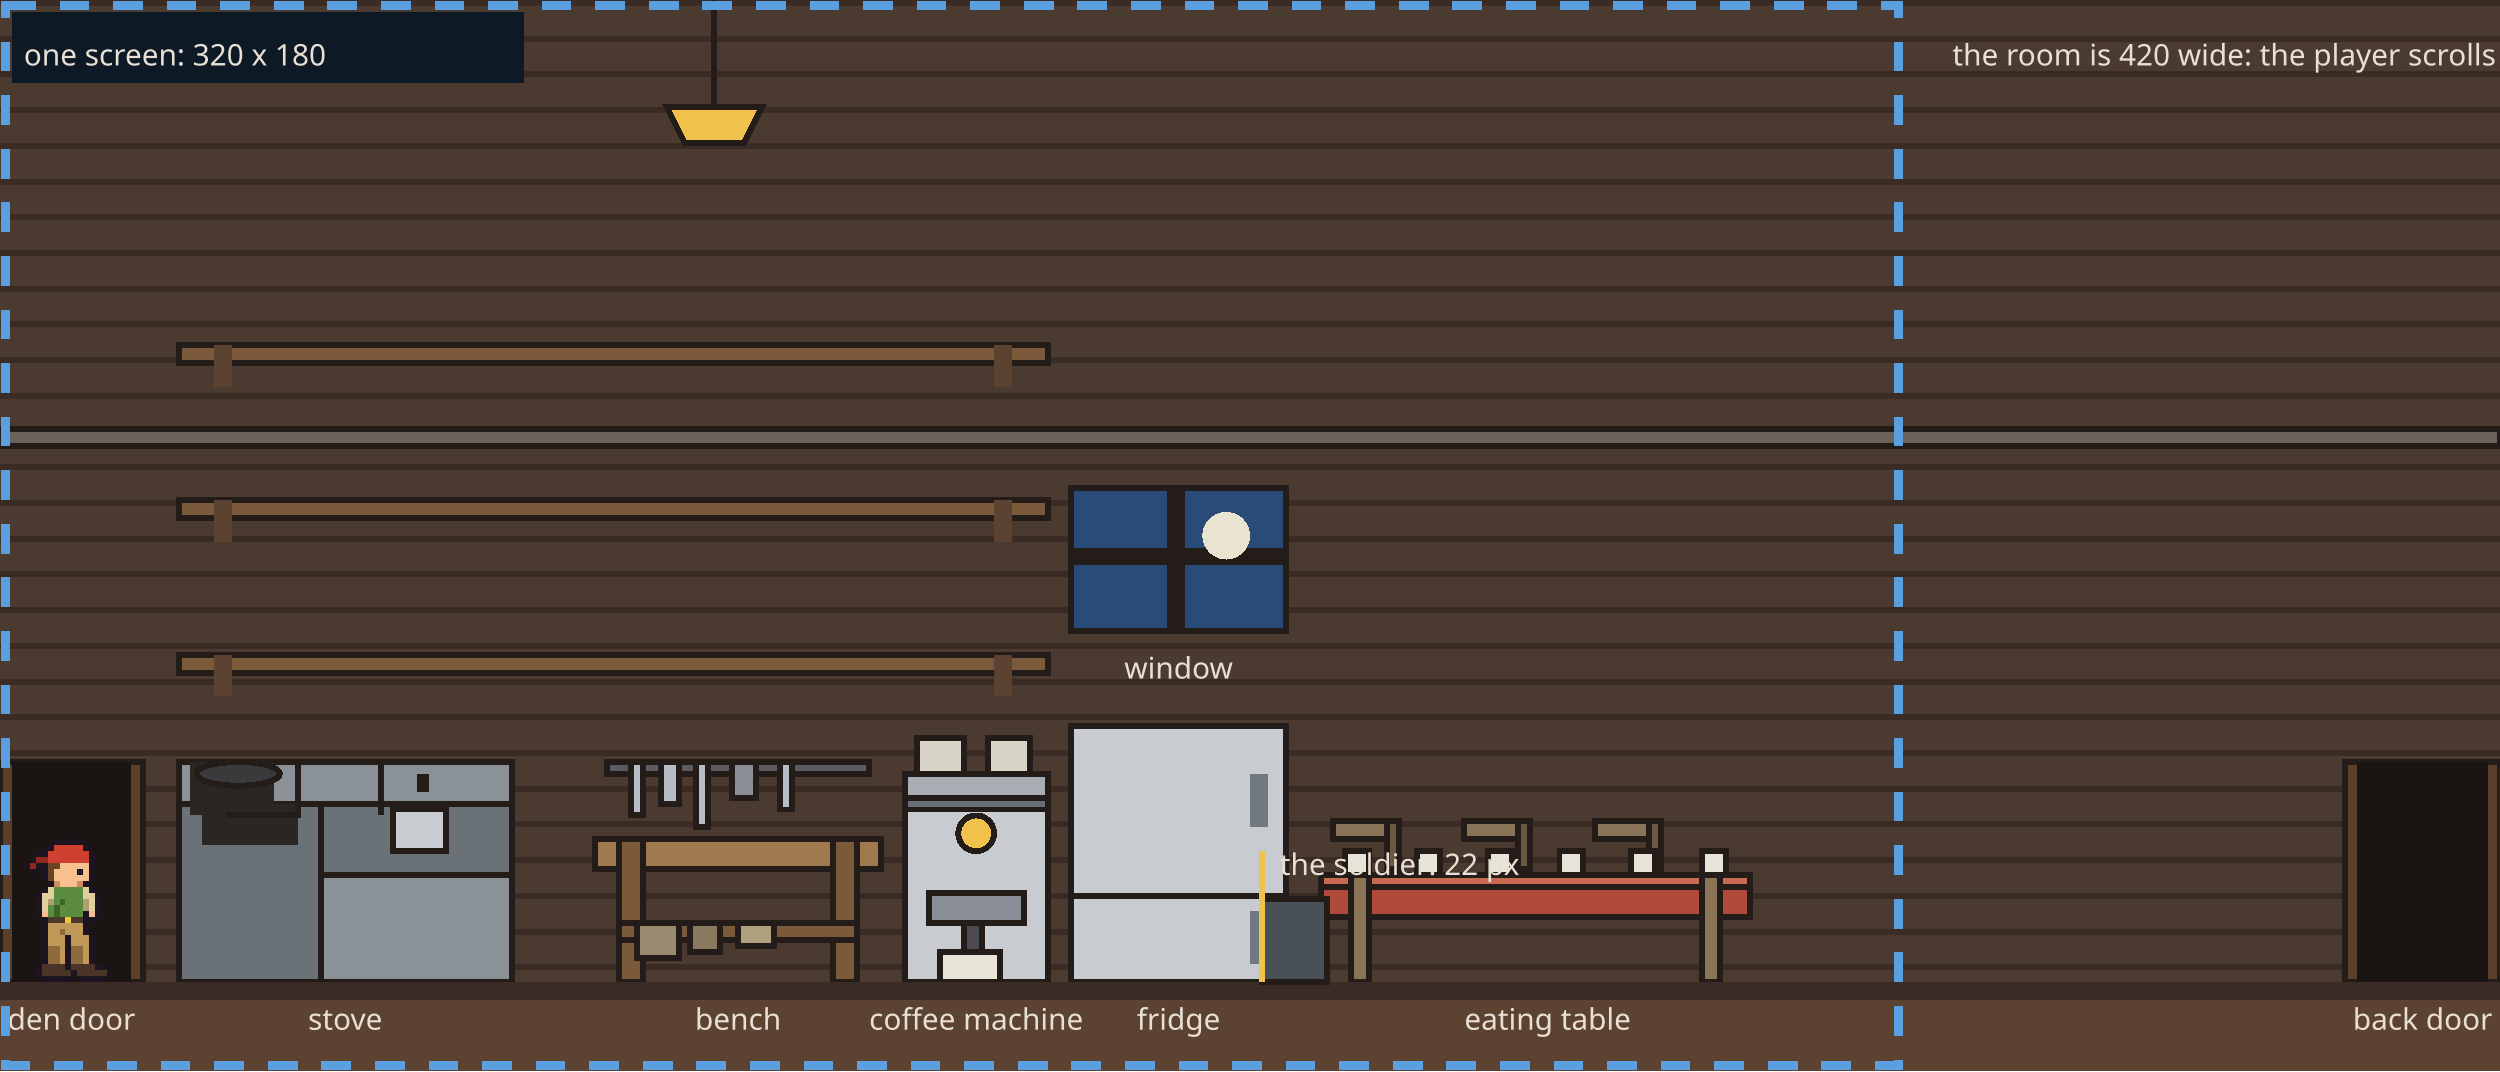
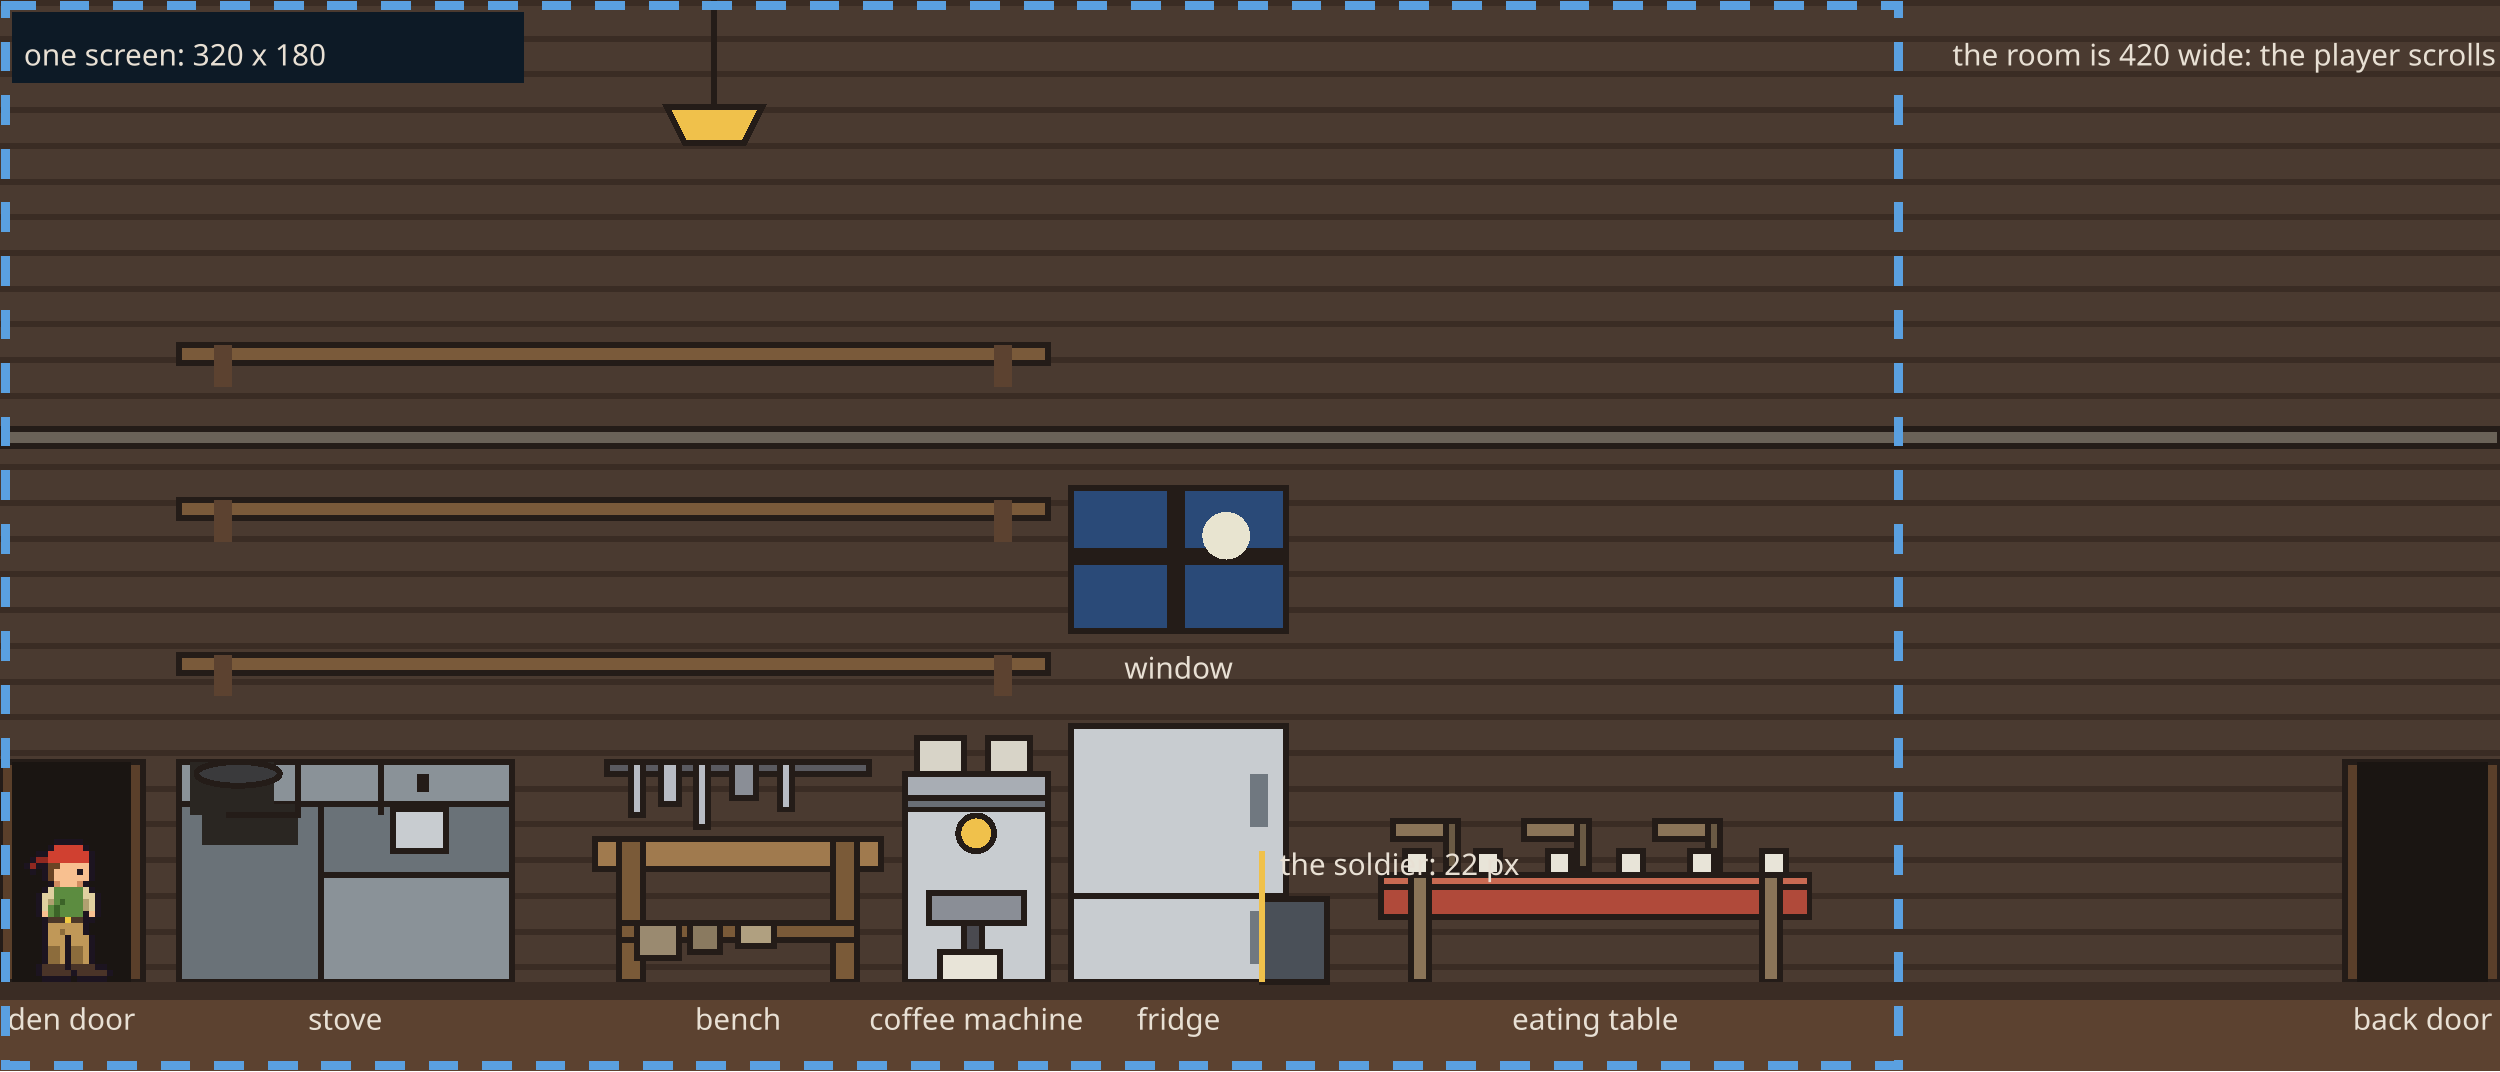
<svg xmlns="http://www.w3.org/2000/svg" viewBox="0 0 420 180" preserveAspectRatio="xMidYMid meet" shape-rendering="crispEdges">
  <style>text{font:5px sans-serif;fill:#e8e0d4}</style>
  <rect width="420" height="180" fill="#4a3a30" />
  <rect x="0" y="0" width="420" height="1" fill="#3a2c24" />
  <rect x="0" y="6" width="420" height="1" fill="#3a2c24" />
  <rect x="0" y="12" width="420" height="1" fill="#3a2c24" />
  <rect x="0" y="18" width="420" height="1" fill="#3a2c24" />
  <rect x="0" y="24" width="420" height="1" fill="#3a2c24" />
  <rect x="0" y="30" width="420" height="1" fill="#3a2c24" />
  <rect x="0" y="36" width="420" height="1" fill="#3a2c24" />
  <rect x="0" y="42" width="420" height="1" fill="#3a2c24" />
  <rect x="0" y="48" width="420" height="1" fill="#3a2c24" />
  <rect x="0" y="54" width="420" height="1" fill="#3a2c24" />
  <rect x="0" y="60" width="420" height="1" fill="#3a2c24" />
  <rect x="0" y="66" width="420" height="1" fill="#3a2c24" />
  <rect x="0" y="72" width="420" height="1" fill="#3a2c24" />
  <rect x="0" y="78" width="420" height="1" fill="#3a2c24" />
  <rect x="0" y="84" width="420" height="1" fill="#3a2c24" />
  <rect x="0" y="90" width="420" height="1" fill="#3a2c24" />
  <rect x="0" y="96" width="420" height="1" fill="#3a2c24" />
  <rect x="0" y="102" width="420" height="1" fill="#3a2c24" />
  <rect x="0" y="108" width="420" height="1" fill="#3a2c24" />
  <rect x="0" y="114" width="420" height="1" fill="#3a2c24" />
  <rect x="0" y="120" width="420" height="1" fill="#3a2c24" />
  <rect x="0" y="126" width="420" height="1" fill="#3a2c24" />
  <rect x="0" y="132" width="420" height="1" fill="#3a2c24" />
  <rect x="0" y="138" width="420" height="1" fill="#3a2c24" />
  <rect x="0" y="144" width="420" height="1" fill="#3a2c24" />
  <rect x="0" y="150" width="420" height="1" fill="#3a2c24" />
  <rect x="0" y="156" width="420" height="1" fill="#3a2c24" />
  <rect x="0" y="162" width="420" height="1" fill="#3a2c24" />
  <rect x="0" y="165" width="420" height="15" fill="#5c4230" />
  <rect x="0" y="165" width="420" height="2" fill="#2a1f18" />
  <rect x="0" y="128" width="24" height="37" fill="#5a3f2a" stroke="#241c18" />
  <rect x="2" y="128" width="20" height="37" fill="#1a1512" />
  <text x="12" y="173" font-size="4" text-anchor="middle">den door</text>
  <rect x="30" y="128" width="56" height="37" fill="#8a9298" stroke="#241c18" />
  <rect x="30" y="135" width="24" height="30" fill="#6a7278" stroke="#241c18" />
  <rect x="54" y="135" width="32" height="12" fill="#6a7278" stroke="#241c18" />
  <rect x="34" y="135" width="16" height="7" fill="#2a2622" />
  <rect x="32" y="128" width="14" height="9" fill="#2a2622" />
  <path d="M38 137 h12 v-9 h14 v9" fill="none" stroke="#241c18" stroke-width="1" />
  <text x="58" y="173" font-size="4" text-anchor="middle">stove</text>
  <rect x="100" y="141" width="48" height="5" fill="#a07a4e" stroke="#241c18" />
  <rect x="104" y="141" width="4" height="24" fill="#7a5a38" stroke="#241c18" />
  <rect x="140" y="141" width="4" height="24" fill="#7a5a38" stroke="#241c18" />
  <rect x="104" y="155" width="40" height="3" fill="#7a5a38" stroke="#241c18" />
  <rect x="107" y="155" width="7" height="6" fill="#9a8a70" stroke="#241c18" />
  <rect x="116" y="155" width="5" height="5" fill="#8a7a60" stroke="#241c18" />
  <rect x="124" y="155" width="6" height="4" fill="#b0a080" stroke="#241c18" />
  <rect x="102" y="128" width="44" height="2" fill="#5a5a60" stroke="#241c18" />
  <rect x="106" y="128" width="2" height="9" fill="#b8bcc4" stroke="#241c18" />
  <rect x="111" y="128" width="3" height="7" fill="#b8bcc4" stroke="#241c18" />
  <rect x="117" y="128" width="2" height="11" fill="#b8bcc4" stroke="#241c18" />
  <rect x="123" y="128" width="4" height="6" fill="#8a8e96" stroke="#241c18" />
  <rect x="131" y="128" width="2" height="8" fill="#b8bcc4" stroke="#241c18" />
  <text x="124" y="173" font-size="4" text-anchor="middle">bench</text>
  <rect x="152" y="130" width="24" height="35" fill="#c8ccd0" stroke="#241c18" />
  <rect x="152" y="130" width="24" height="6" fill="#a8adb4" stroke="#241c18" />
  <circle cx="164" cy="140" r="3" fill="#f0c14b" stroke="#241c18" />
  <rect x="156" y="150" width="16" height="5" fill="#8a8e96" stroke="#241c18" />
  <rect x="162" y="155" width="3" height="6" fill="#4a4a50" stroke="#241c18" />
  <rect x="158" y="160" width="10" height="5" fill="#e8e4d8" stroke="#241c18" />
  <rect x="154" y="124" width="8" height="6" fill="#d8d4c8" stroke="#241c18" />
  <rect x="166" y="124" width="7" height="6" fill="#d8d4c8" stroke="#241c18" />
  <rect x="152" y="134" width="24" height="2" fill="#6a6e76" stroke="#241c18" />
  <text x="164" y="173" font-size="4" text-anchor="middle">coffee machine</text>
  <rect x="180" y="122" width="36" height="43" fill="#c8ccd0" stroke="#241c18" />
  <rect x="180" y="150" width="36" height="1" fill="#241c18" />
  <rect x="210" y="130" width="3" height="9" fill="#707880" />
  <rect x="210" y="153" width="3" height="9" fill="#707880" />
  <text x="198" y="173" font-size="4" text-anchor="middle">fridge</text>
-   <rect x="224" y="147" width="11" height="3" fill="#8a7458" stroke="#241c18" />
-   <rect x="224" y="138" width="11" height="3" fill="#8a7458" stroke="#241c18" />
-   <rect x="233" y="138" width="2" height="8" fill="#6a5a44" stroke="#241c18" />
-   <rect x="246" y="147" width="11" height="3" fill="#8a7458" stroke="#241c18" />
-   <rect x="246" y="138" width="11" height="3" fill="#8a7458" stroke="#241c18" />
-   <rect x="255" y="138" width="2" height="8" fill="#6a5a44" stroke="#241c18" />
-   <rect x="268" y="147" width="11" height="3" fill="#8a7458" stroke="#241c18" />
-   <rect x="268" y="138" width="11" height="3" fill="#8a7458" stroke="#241c18" />
-   <rect x="277" y="138" width="2" height="8" fill="#6a5a44" stroke="#241c18" />
-   <rect x="222" y="147" width="72" height="4" fill="#b8a888" stroke="#241c18" />
-   <rect x="222" y="147" width="72" height="7" fill="#b04a3a" stroke="#241c18" />
-   <rect x="222" y="147" width="72" height="2" fill="#c86a52" stroke="#241c18" />
-   <rect x="227" y="147" width="3" height="18" fill="#8a7458" stroke="#241c18" />
-   <rect x="286" y="147" width="3" height="18" fill="#8a7458" stroke="#241c18" />
-   <rect x="226" y="143" width="4" height="4" fill="#e8e4d8" stroke="#241c18" />
-   <rect x="238" y="143" width="4" height="4" fill="#e8e4d8" stroke="#241c18" />
-   <rect x="250" y="143" width="4" height="4" fill="#e8e4d8" stroke="#241c18" />
-   <rect x="262" y="143" width="4" height="4" fill="#e8e4d8" stroke="#241c18" />
-   <rect x="274" y="143" width="4" height="4" fill="#e8e4d8" stroke="#241c18" />
-   <rect x="286" y="143" width="4" height="4" fill="#e8e4d8" stroke="#241c18" />
-   <text x="260" y="173" font-size="4" text-anchor="middle">eating table</text>
+   <rect x="234" y="147" width="11" height="3" fill="#8a7458" stroke="#241c18" />
+   <rect x="234" y="138" width="11" height="3" fill="#8a7458" stroke="#241c18" />
+   <rect x="243" y="138" width="2" height="8" fill="#6a5a44" stroke="#241c18" />
+   <rect x="256" y="147" width="11" height="3" fill="#8a7458" stroke="#241c18" />
+   <rect x="256" y="138" width="11" height="3" fill="#8a7458" stroke="#241c18" />
+   <rect x="265" y="138" width="2" height="8" fill="#6a5a44" stroke="#241c18" />
+   <rect x="278" y="147" width="11" height="3" fill="#8a7458" stroke="#241c18" />
+   <rect x="278" y="138" width="11" height="3" fill="#8a7458" stroke="#241c18" />
+   <rect x="287" y="138" width="2" height="8" fill="#6a5a44" stroke="#241c18" />
+   <rect x="232" y="147" width="72" height="4" fill="#b8a888" stroke="#241c18" />
+   <rect x="232" y="147" width="72" height="7" fill="#b04a3a" stroke="#241c18" />
+   <rect x="232" y="147" width="72" height="2" fill="#c86a52" stroke="#241c18" />
+   <rect x="237" y="147" width="3" height="18" fill="#8a7458" stroke="#241c18" />
+   <rect x="296" y="147" width="3" height="18" fill="#8a7458" stroke="#241c18" />
+   <rect x="236" y="143" width="4" height="4" fill="#e8e4d8" stroke="#241c18" />
+   <rect x="248" y="143" width="4" height="4" fill="#e8e4d8" stroke="#241c18" />
+   <rect x="260" y="143" width="4" height="4" fill="#e8e4d8" stroke="#241c18" />
+   <rect x="272" y="143" width="4" height="4" fill="#e8e4d8" stroke="#241c18" />
+   <rect x="284" y="143" width="4" height="4" fill="#e8e4d8" stroke="#241c18" />
+   <rect x="296" y="143" width="4" height="4" fill="#e8e4d8" stroke="#241c18" />
+   <text x="268" y="173" font-size="4" text-anchor="middle">eating table</text>
  <rect x="180" y="82" width="36" height="24" fill="#2a4a78" stroke="#241c18" />
  <rect x="196" y="82" width="3" height="24" fill="#241c18" />
  <rect x="180" y="92" width="36" height="3" fill="#241c18" />
  <circle cx="206" cy="90" r="4" fill="#e8e4d0" />
  <text x="198" y="114" font-size="4" text-anchor="middle">window</text>
  <rect x="394" y="128" width="26" height="37" fill="#5a3f2a" stroke="#241c18" />
  <rect x="396" y="128" width="22" height="37" fill="#1a1512" />
  <text x="407" y="173" font-size="4" text-anchor="middle">back door</text>
  <rect x="30" y="110" width="146" height="3" fill="#7a5a3a" stroke="#241c18" />
  <rect x="36" y="110" width="3" height="7" fill="#5c4230" />
  <rect x="167" y="110" width="3" height="7" fill="#5c4230" />
  <rect x="30" y="84" width="146" height="3" fill="#7a5a3a" stroke="#241c18" />
  <rect x="36" y="84" width="3" height="7" fill="#5c4230" />
  <rect x="167" y="84" width="3" height="7" fill="#5c4230" />
  <rect x="30" y="58" width="146" height="3" fill="#7a5a3a" stroke="#241c18" />
  <rect x="36" y="58" width="3" height="7" fill="#5c4230" />
  <rect x="167" y="58" width="3" height="7" fill="#5c4230" />
  <line x1="120" y1="0" x2="120" y2="18" stroke="#241c18" stroke-width="1" />
  <path d="M112 18 h16 l-3 6 h-10 z" fill="#f0c14b" stroke="#241c18" stroke-width="1" />
  <rect x="66" y="136" width="9" height="7" fill="#c8ccd0" stroke="#241c18" stroke-width="1" />
  <rect x="70" y="130" width="2" height="3" fill="#241c18" />
  <ellipse cx="40" cy="130" rx="7" ry="2" fill="#3a3a3c" stroke="#241c18" stroke-width="1" />
  <rect x="0" y="165" width="420" height="3" fill="#3a2c24" />
  <rect x="212" y="151" width="11" height="14" fill="#4a5058" stroke="#241c18" stroke-width="1" />
  <rect x="0" y="72" width="420" height="3" fill="#6a6258" stroke="#241c18" stroke-width="1" />
  <rect x="9" y="141" width="1" height="1" fill="#1c1420" />
  <rect x="10" y="141" width="1" height="1" fill="#1c1420" />
  <rect x="11" y="141" width="1" height="1" fill="#1c1420" />
  <rect x="12" y="141" width="1" height="1" fill="#1c1420" />
  <rect x="13" y="141" width="1" height="1" fill="#1c1420" />
  <rect x="8" y="142" width="1" height="1" fill="#1c1420" />
  <rect x="9" y="142" width="1" height="1" fill="#d04030" />
  <rect x="10" y="142" width="1" height="1" fill="#d04030" />
  <rect x="11" y="142" width="1" height="1" fill="#d04030" />
  <rect x="12" y="142" width="1" height="1" fill="#d04030" />
  <rect x="13" y="142" width="1" height="1" fill="#d04030" />
  <rect x="14" y="142" width="1" height="1" fill="#1c1420" />
  <rect x="6" y="143" width="1" height="1" fill="#1c1420" />
  <rect x="7" y="143" width="1" height="1" fill="#1c1420" />
  <rect x="8" y="143" width="1" height="1" fill="#d04030" />
  <rect x="9" y="143" width="1" height="1" fill="#d04030" />
  <rect x="10" y="143" width="1" height="1" fill="#d04030" />
  <rect x="11" y="143" width="1" height="1" fill="#d04030" />
  <rect x="12" y="143" width="1" height="1" fill="#d04030" />
  <rect x="13" y="143" width="1" height="1" fill="#d04030" />
  <rect x="14" y="143" width="1" height="1" fill="#d04030" />
  <rect x="15" y="143" width="1" height="1" fill="#1c1420" />
  <rect x="5" y="144" width="1" height="1" fill="#1c1420" />
  <rect x="6" y="144" width="1" height="1" fill="#902820" />
  <rect x="7" y="144" width="1" height="1" fill="#902820" />
  <rect x="8" y="144" width="1" height="1" fill="#d04030" />
  <rect x="9" y="144" width="1" height="1" fill="#d04030" />
  <rect x="10" y="144" width="1" height="1" fill="#d04030" />
  <rect x="11" y="144" width="1" height="1" fill="#d04030" />
  <rect x="12" y="144" width="1" height="1" fill="#d04030" />
  <rect x="13" y="144" width="1" height="1" fill="#d04030" />
  <rect x="14" y="144" width="1" height="1" fill="#d04030" />
  <rect x="15" y="144" width="1" height="1" fill="#1c1420" />
  <rect x="4" y="145" width="1" height="1" fill="#1c1420" />
  <rect x="5" y="145" width="1" height="1" fill="#902820" />
  <rect x="6" y="145" width="1" height="1" fill="#1c1420" />
  <rect x="7" y="145" width="1" height="1" fill="#1c1420" />
  <rect x="8" y="145" width="1" height="1" fill="#6a4424" />
  <rect x="9" y="145" width="1" height="1" fill="#6a4424" />
  <rect x="10" y="145" width="1" height="1" fill="#f8c090" />
  <rect x="11" y="145" width="1" height="1" fill="#f8c090" />
  <rect x="12" y="145" width="1" height="1" fill="#f8c090" />
  <rect x="13" y="145" width="1" height="1" fill="#f8c090" />
  <rect x="14" y="145" width="1" height="1" fill="#f8c090" />
  <rect x="15" y="145" width="1" height="1" fill="#1c1420" />
  <rect x="5" y="146" width="1" height="1" fill="#1c1420" />
  <rect x="7" y="146" width="1" height="1" fill="#1c1420" />
  <rect x="8" y="146" width="1" height="1" fill="#6a4424" />
  <rect x="9" y="146" width="1" height="1" fill="#f8c090" />
  <rect x="10" y="146" width="1" height="1" fill="#f8c090" />
  <rect x="11" y="146" width="1" height="1" fill="#f8c090" />
  <rect x="12" y="146" width="1" height="1" fill="#f8c090" />
  <rect x="13" y="146" width="1" height="1" fill="#201820" />
  <rect x="14" y="146" width="1" height="1" fill="#f8c090" />
  <rect x="15" y="146" width="1" height="1" fill="#1c1420" />
  <rect x="7" y="147" width="1" height="1" fill="#1c1420" />
  <rect x="8" y="147" width="1" height="1" fill="#6a4424" />
  <rect x="9" y="147" width="1" height="1" fill="#f8c090" />
  <rect x="10" y="147" width="1" height="1" fill="#f8c090" />
  <rect x="11" y="147" width="1" height="1" fill="#f8c090" />
  <rect x="12" y="147" width="1" height="1" fill="#f8c090" />
  <rect x="13" y="147" width="1" height="1" fill="#f8c090" />
  <rect x="14" y="147" width="1" height="1" fill="#f8c090" />
  <rect x="15" y="147" width="1" height="1" fill="#1c1420" />
  <rect x="8" y="148" width="1" height="1" fill="#1c1420" />
  <rect x="9" y="148" width="1" height="1" fill="#d08c60" />
  <rect x="10" y="148" width="1" height="1" fill="#f8c090" />
  <rect x="11" y="148" width="1" height="1" fill="#f8c090" />
  <rect x="12" y="148" width="1" height="1" fill="#f8c090" />
  <rect x="13" y="148" width="1" height="1" fill="#d08c60" />
  <rect x="14" y="148" width="1" height="1" fill="#1c1420" />
  <rect x="7" y="149" width="1" height="1" fill="#1c1420" />
  <rect x="8" y="149" width="1" height="1" fill="#e0d0a0" />
  <rect x="9" y="149" width="1" height="1" fill="#5c8c40" />
  <rect x="10" y="149" width="1" height="1" fill="#5c8c40" />
  <rect x="11" y="149" width="1" height="1" fill="#5c8c40" />
  <rect x="12" y="149" width="1" height="1" fill="#5c8c40" />
  <rect x="13" y="149" width="1" height="1" fill="#5c8c40" />
  <rect x="14" y="149" width="1" height="1" fill="#e0d0a0" />
  <rect x="15" y="149" width="1" height="1" fill="#1c1420" />
  <rect x="6" y="150" width="1" height="1" fill="#1c1420" />
  <rect x="7" y="150" width="1" height="1" fill="#e0d0a0" />
  <rect x="8" y="150" width="1" height="1" fill="#e0d0a0" />
  <rect x="9" y="150" width="1" height="1" fill="#5c8c40" />
  <rect x="10" y="150" width="1" height="1" fill="#5c8c40" />
  <rect x="11" y="150" width="1" height="1" fill="#5c8c40" />
  <rect x="12" y="150" width="1" height="1" fill="#5c8c40" />
  <rect x="13" y="150" width="1" height="1" fill="#5c8c40" />
  <rect x="14" y="150" width="1" height="1" fill="#e0d0a0" />
  <rect x="15" y="150" width="1" height="1" fill="#e0d0a0" />
  <rect x="16" y="150" width="1" height="1" fill="#1c1420" />
  <rect x="6" y="151" width="1" height="1" fill="#1c1420" />
  <rect x="7" y="151" width="1" height="1" fill="#e0d0a0" />
  <rect x="8" y="151" width="1" height="1" fill="#b0a070" />
  <rect x="9" y="151" width="1" height="1" fill="#5c8c40" />
  <rect x="10" y="151" width="1" height="1" fill="#3c6428" />
  <rect x="11" y="151" width="1" height="1" fill="#5c8c40" />
  <rect x="12" y="151" width="1" height="1" fill="#5c8c40" />
  <rect x="13" y="151" width="1" height="1" fill="#5c8c40" />
  <rect x="14" y="151" width="1" height="1" fill="#b0a070" />
  <rect x="15" y="151" width="1" height="1" fill="#e0d0a0" />
  <rect x="16" y="151" width="1" height="1" fill="#1c1420" />
  <rect x="6" y="152" width="1" height="1" fill="#1c1420" />
  <rect x="7" y="152" width="1" height="1" fill="#e0d0a0" />
  <rect x="8" y="152" width="1" height="1" fill="#5c8c40" />
  <rect x="9" y="152" width="1" height="1" fill="#3c6428" />
  <rect x="10" y="152" width="1" height="1" fill="#5c8c40" />
  <rect x="11" y="152" width="1" height="1" fill="#5c8c40" />
  <rect x="12" y="152" width="1" height="1" fill="#5c8c40" />
  <rect x="13" y="152" width="1" height="1" fill="#5c8c40" />
  <rect x="14" y="152" width="1" height="1" fill="#b0a070" />
  <rect x="15" y="152" width="1" height="1" fill="#e0d0a0" />
  <rect x="16" y="152" width="1" height="1" fill="#1c1420" />
  <rect x="6" y="153" width="1" height="1" fill="#1c1420" />
  <rect x="7" y="153" width="1" height="1" fill="#f8c090" />
  <rect x="8" y="153" width="1" height="1" fill="#5c8c40" />
  <rect x="9" y="153" width="1" height="1" fill="#3c6428" />
  <rect x="10" y="153" width="1" height="1" fill="#5c8c40" />
  <rect x="11" y="153" width="1" height="1" fill="#5c8c40" />
  <rect x="12" y="153" width="1" height="1" fill="#5c8c40" />
  <rect x="13" y="153" width="1" height="1" fill="#5c8c40" />
  <rect x="14" y="153" width="1" height="1" fill="#1c1420" />
  <rect x="15" y="153" width="1" height="1" fill="#f8c090" />
  <rect x="16" y="153" width="1" height="1" fill="#1c1420" />
  <rect x="7" y="154" width="1" height="1" fill="#1c1420" />
  <rect x="8" y="154" width="1" height="1" fill="#4c3828" />
  <rect x="9" y="154" width="1" height="1" fill="#4c3828" />
  <rect x="10" y="154" width="1" height="1" fill="#4c3828" />
  <rect x="11" y="154" width="1" height="1" fill="#f0c840" />
  <rect x="12" y="154" width="1" height="1" fill="#4c3828" />
  <rect x="13" y="154" width="1" height="1" fill="#4c3828" />
  <rect x="14" y="154" width="1" height="1" fill="#1c1420" />
  <rect x="15" y="154" width="1" height="1" fill="#1c1420" />
  <rect x="7" y="155" width="1" height="1" fill="#1c1420" />
  <rect x="8" y="155" width="1" height="1" fill="#c09858" />
  <rect x="9" y="155" width="1" height="1" fill="#c09858" />
  <rect x="10" y="155" width="1" height="1" fill="#c09858" />
  <rect x="11" y="155" width="1" height="1" fill="#c09858" />
  <rect x="12" y="155" width="1" height="1" fill="#c09858" />
  <rect x="13" y="155" width="1" height="1" fill="#c09858" />
  <rect x="14" y="155" width="1" height="1" fill="#1c1420" />
  <rect x="7" y="156" width="1" height="1" fill="#1c1420" />
  <rect x="8" y="156" width="1" height="1" fill="#c09858" />
  <rect x="9" y="156" width="1" height="1" fill="#c09858" />
  <rect x="10" y="156" width="1" height="1" fill="#8c6c3c" />
  <rect x="11" y="156" width="1" height="1" fill="#c09858" />
  <rect x="12" y="156" width="1" height="1" fill="#c09858" />
  <rect x="13" y="156" width="1" height="1" fill="#c09858" />
  <rect x="14" y="156" width="1" height="1" fill="#1c1420" />
  <rect x="7" y="157" width="1" height="1" fill="#1c1420" />
  <rect x="8" y="157" width="1" height="1" fill="#c09858" />
  <rect x="9" y="157" width="1" height="1" fill="#c09858" />
  <rect x="10" y="157" width="1" height="1" fill="#c09858" />
  <rect x="11" y="157" width="1" height="1" fill="#1c1420" />
  <rect x="12" y="157" width="1" height="1" fill="#c09858" />
  <rect x="13" y="157" width="1" height="1" fill="#c09858" />
  <rect x="14" y="157" width="1" height="1" fill="#c09858" />
  <rect x="15" y="157" width="1" height="1" fill="#1c1420" />
  <rect x="7" y="158" width="1" height="1" fill="#1c1420" />
  <rect x="8" y="158" width="1" height="1" fill="#c09858" />
  <rect x="9" y="158" width="1" height="1" fill="#c09858" />
  <rect x="10" y="158" width="1" height="1" fill="#c09858" />
  <rect x="11" y="158" width="1" height="1" fill="#1c1420" />
  <rect x="12" y="158" width="1" height="1" fill="#c09858" />
  <rect x="13" y="158" width="1" height="1" fill="#c09858" />
  <rect x="14" y="158" width="1" height="1" fill="#c09858" />
  <rect x="15" y="158" width="1" height="1" fill="#1c1420" />
  <rect x="7" y="159" width="1" height="1" fill="#1c1420" />
  <rect x="8" y="159" width="1" height="1" fill="#8c6c3c" />
  <rect x="9" y="159" width="1" height="1" fill="#8c6c3c" />
  <rect x="10" y="159" width="1" height="1" fill="#c09858" />
  <rect x="11" y="159" width="1" height="1" fill="#1c1420" />
  <rect x="12" y="159" width="1" height="1" fill="#8c6c3c" />
  <rect x="13" y="159" width="1" height="1" fill="#8c6c3c" />
  <rect x="14" y="159" width="1" height="1" fill="#c09858" />
  <rect x="15" y="159" width="1" height="1" fill="#1c1420" />
  <rect x="7" y="160" width="1" height="1" fill="#1c1420" />
  <rect x="8" y="160" width="1" height="1" fill="#8c6c3c" />
  <rect x="9" y="160" width="1" height="1" fill="#8c6c3c" />
  <rect x="10" y="160" width="1" height="1" fill="#c09858" />
  <rect x="11" y="160" width="1" height="1" fill="#1c1420" />
  <rect x="12" y="160" width="1" height="1" fill="#8c6c3c" />
  <rect x="13" y="160" width="1" height="1" fill="#8c6c3c" />
  <rect x="14" y="160" width="1" height="1" fill="#c09858" />
  <rect x="15" y="160" width="1" height="1" fill="#1c1420" />
  <rect x="7" y="161" width="1" height="1" fill="#1c1420" />
  <rect x="8" y="161" width="1" height="1" fill="#8c6c3c" />
  <rect x="9" y="161" width="1" height="1" fill="#8c6c3c" />
  <rect x="10" y="161" width="1" height="1" fill="#c09858" />
  <rect x="11" y="161" width="1" height="1" fill="#1c1420" />
  <rect x="12" y="161" width="1" height="1" fill="#8c6c3c" />
  <rect x="13" y="161" width="1" height="1" fill="#8c6c3c" />
  <rect x="14" y="161" width="1" height="1" fill="#c09858" />
  <rect x="15" y="161" width="1" height="1" fill="#1c1420" />
  <rect x="6" y="162" width="1" height="1" fill="#1c1420" />
  <rect x="7" y="162" width="1" height="1" fill="#4a3428" />
  <rect x="8" y="162" width="1" height="1" fill="#4a3428" />
  <rect x="9" y="162" width="1" height="1" fill="#4a3428" />
  <rect x="10" y="162" width="1" height="1" fill="#4a3428" />
  <rect x="11" y="162" width="1" height="1" fill="#1c1420" />
  <rect x="12" y="162" width="1" height="1" fill="#4a3428" />
  <rect x="13" y="162" width="1" height="1" fill="#4a3428" />
  <rect x="14" y="162" width="1" height="1" fill="#4a3428" />
  <rect x="15" y="162" width="1" height="1" fill="#4a3428" />
  <rect x="16" y="162" width="1" height="1" fill="#1c1420" />
  <rect x="17" y="162" width="1" height="1" fill="#1c1420" />
  <rect x="6" y="163" width="1" height="1" fill="#1c1420" />
  <rect x="7" y="163" width="1" height="1" fill="#4a3428" />
  <rect x="8" y="163" width="1" height="1" fill="#4a3428" />
  <rect x="9" y="163" width="1" height="1" fill="#4a3428" />
  <rect x="10" y="163" width="1" height="1" fill="#4a3428" />
  <rect x="11" y="163" width="1" height="1" fill="#4a3428" />
  <rect x="12" y="163" width="1" height="1" fill="#1c1420" />
  <rect x="13" y="163" width="1" height="1" fill="#4a3428" />
  <rect x="14" y="163" width="1" height="1" fill="#4a3428" />
  <rect x="15" y="163" width="1" height="1" fill="#4a3428" />
  <rect x="16" y="163" width="1" height="1" fill="#4a3428" />
  <rect x="17" y="163" width="1" height="1" fill="#4a3428" />
  <rect x="18" y="163" width="1" height="1" fill="#1c1420" />
  <rect x="7" y="164" width="1" height="1" fill="#1c1420" />
  <rect x="8" y="164" width="1" height="1" fill="#1c1420" />
  <rect x="9" y="164" width="1" height="1" fill="#1c1420" />
  <rect x="10" y="164" width="1" height="1" fill="#1c1420" />
  <rect x="11" y="164" width="1" height="1" fill="#1c1420" />
  <rect x="13" y="164" width="1" height="1" fill="#1c1420" />
  <rect x="14" y="164" width="1" height="1" fill="#1c1420" />
  <rect x="15" y="164" width="1" height="1" fill="#1c1420" />
  <rect x="16" y="164" width="1" height="1" fill="#1c1420" />
  <rect x="17" y="164" width="1" height="1" fill="#1c1420" />
  <line x1="212" y1="143" x2="212" y2="165" stroke="#f0c14b" stroke-width="1" />
  <text x="215" y="147" fill="#f0c14b">the soldier: 22 px</text>
  <rect x="1" y="1" width="318" height="178" fill="none" stroke="#5aa0e0" stroke-width="1.5" stroke-dasharray="5 4" />
  <rect x="2" y="2" width="86" height="12" fill="#0d1a26" />
  <text x="4" y="11" fill="#7cc0f0" font-size="5">one screen: 320 x 180</text>
  <text x="328" y="11" fill="#7cc0f0" font-size="5">the room is 420 wide: the player scrolls through it</text>
</svg>
